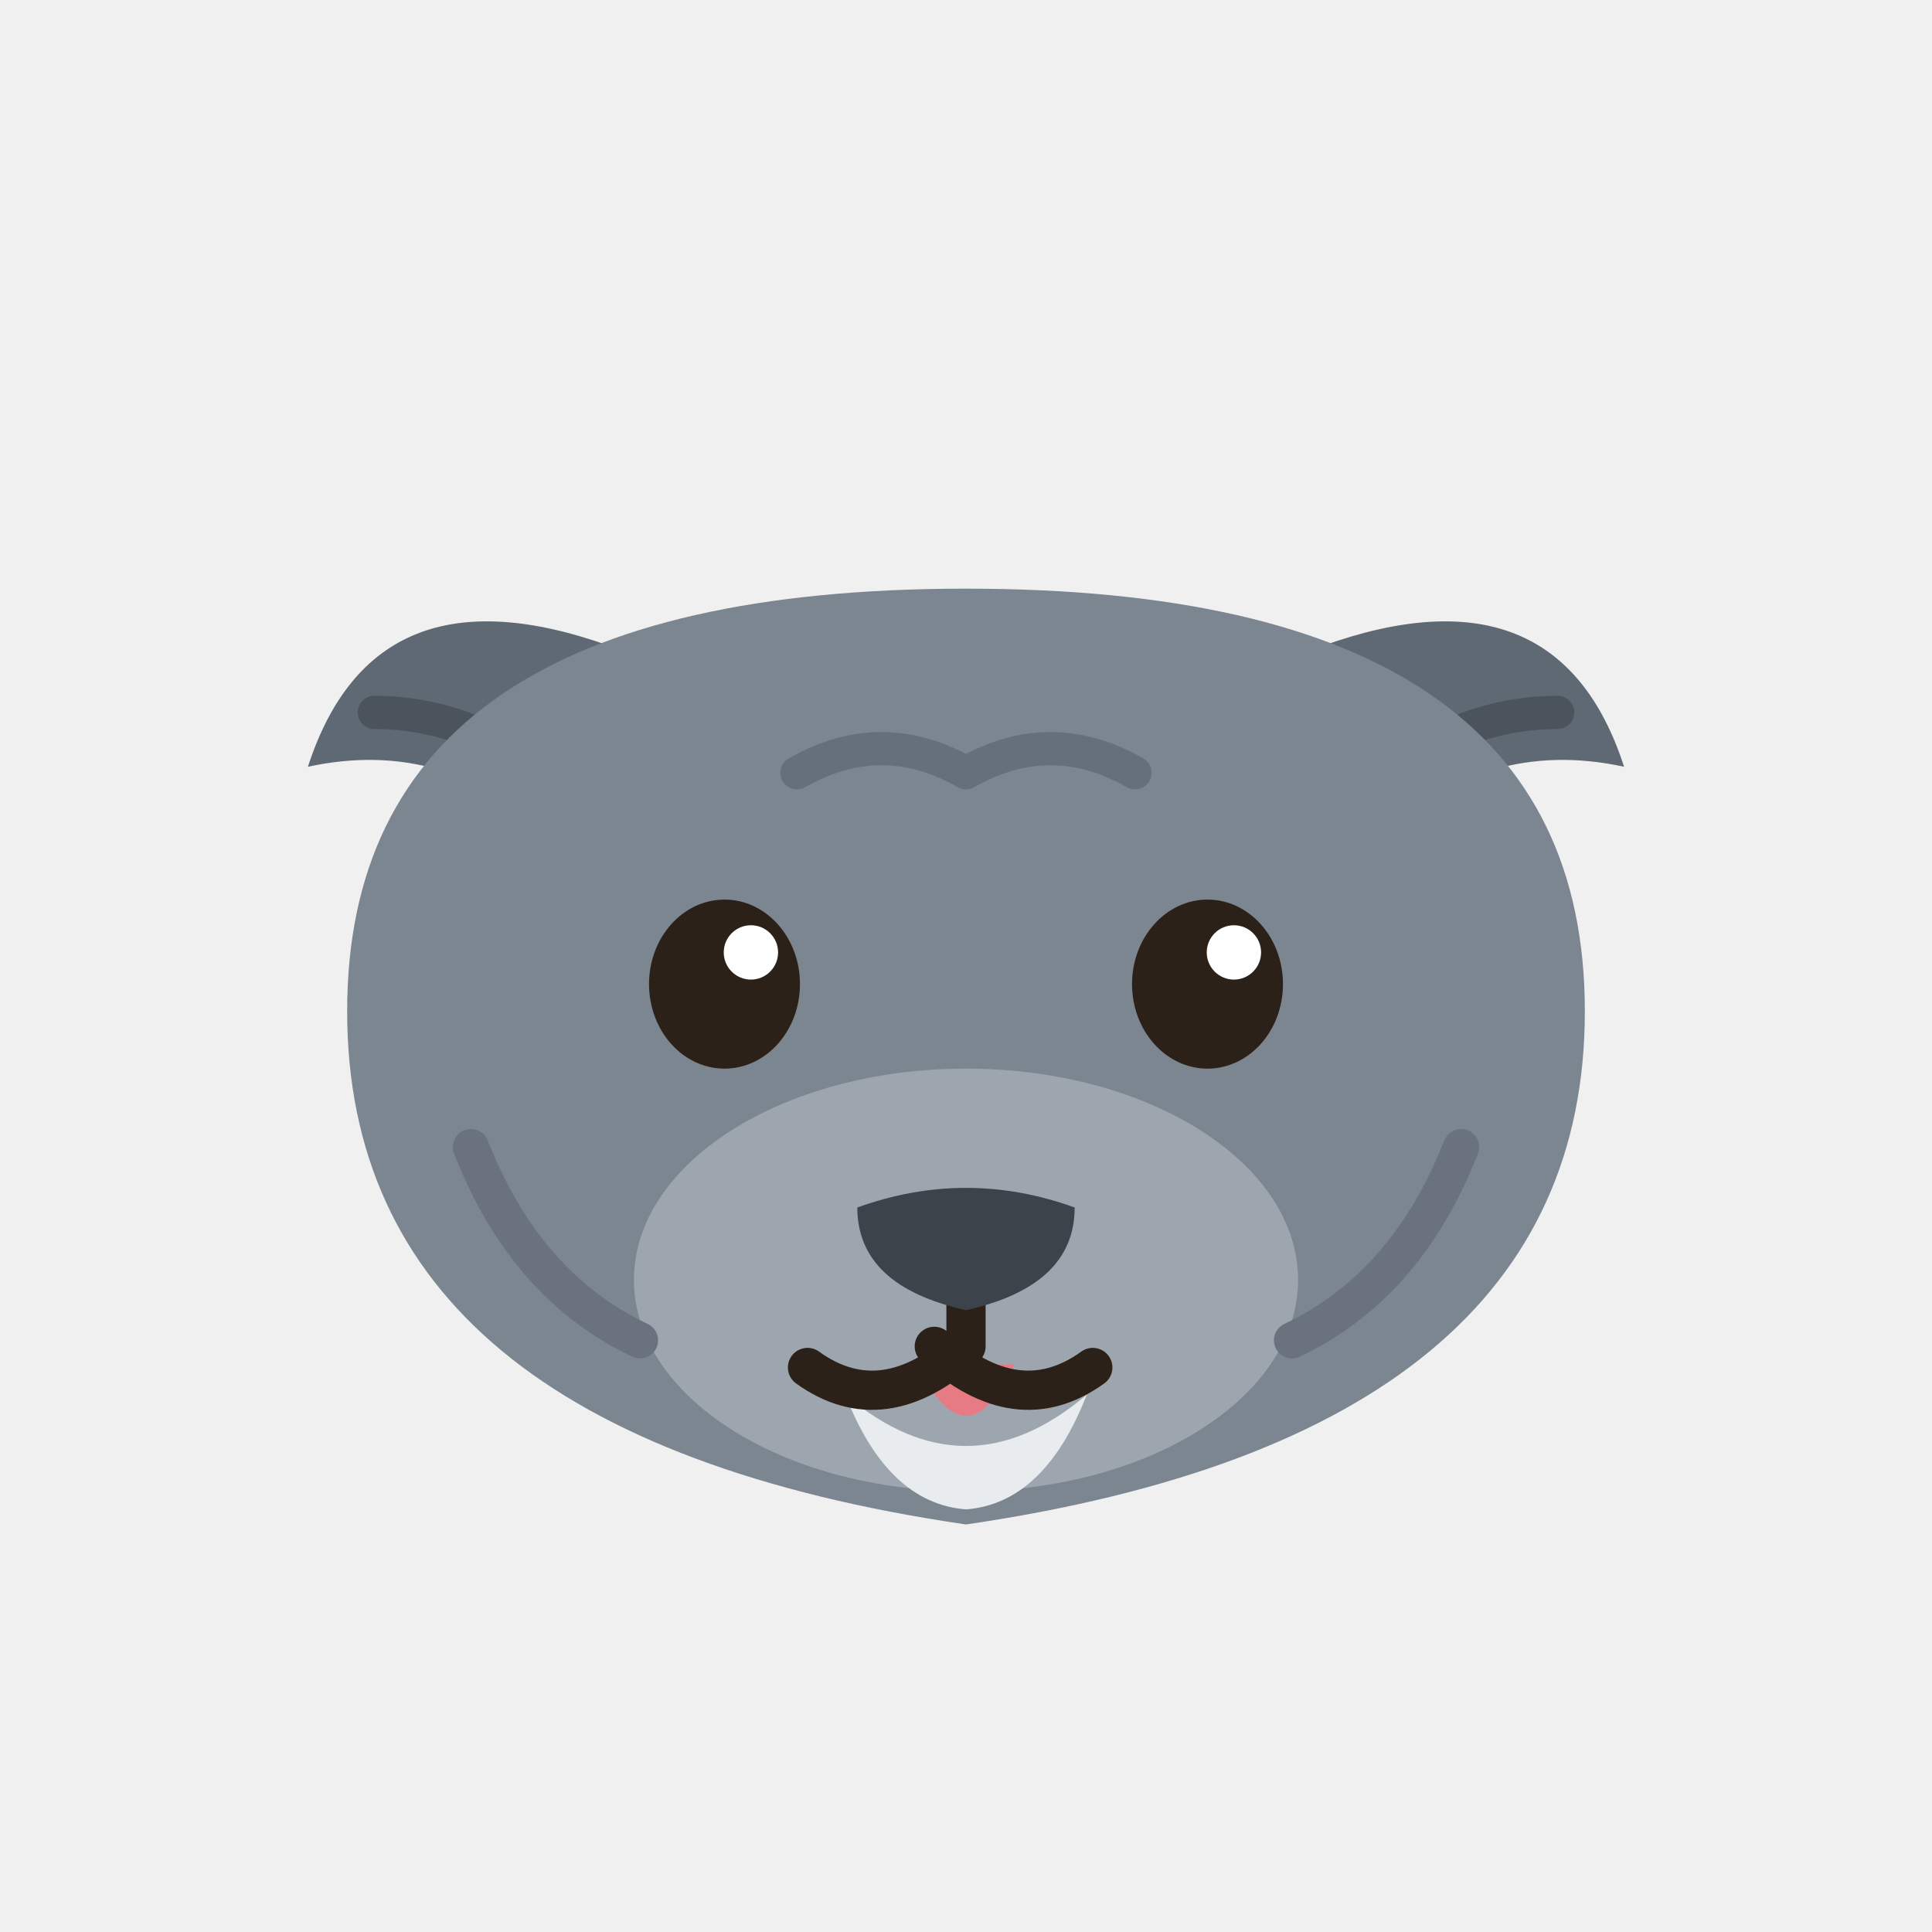
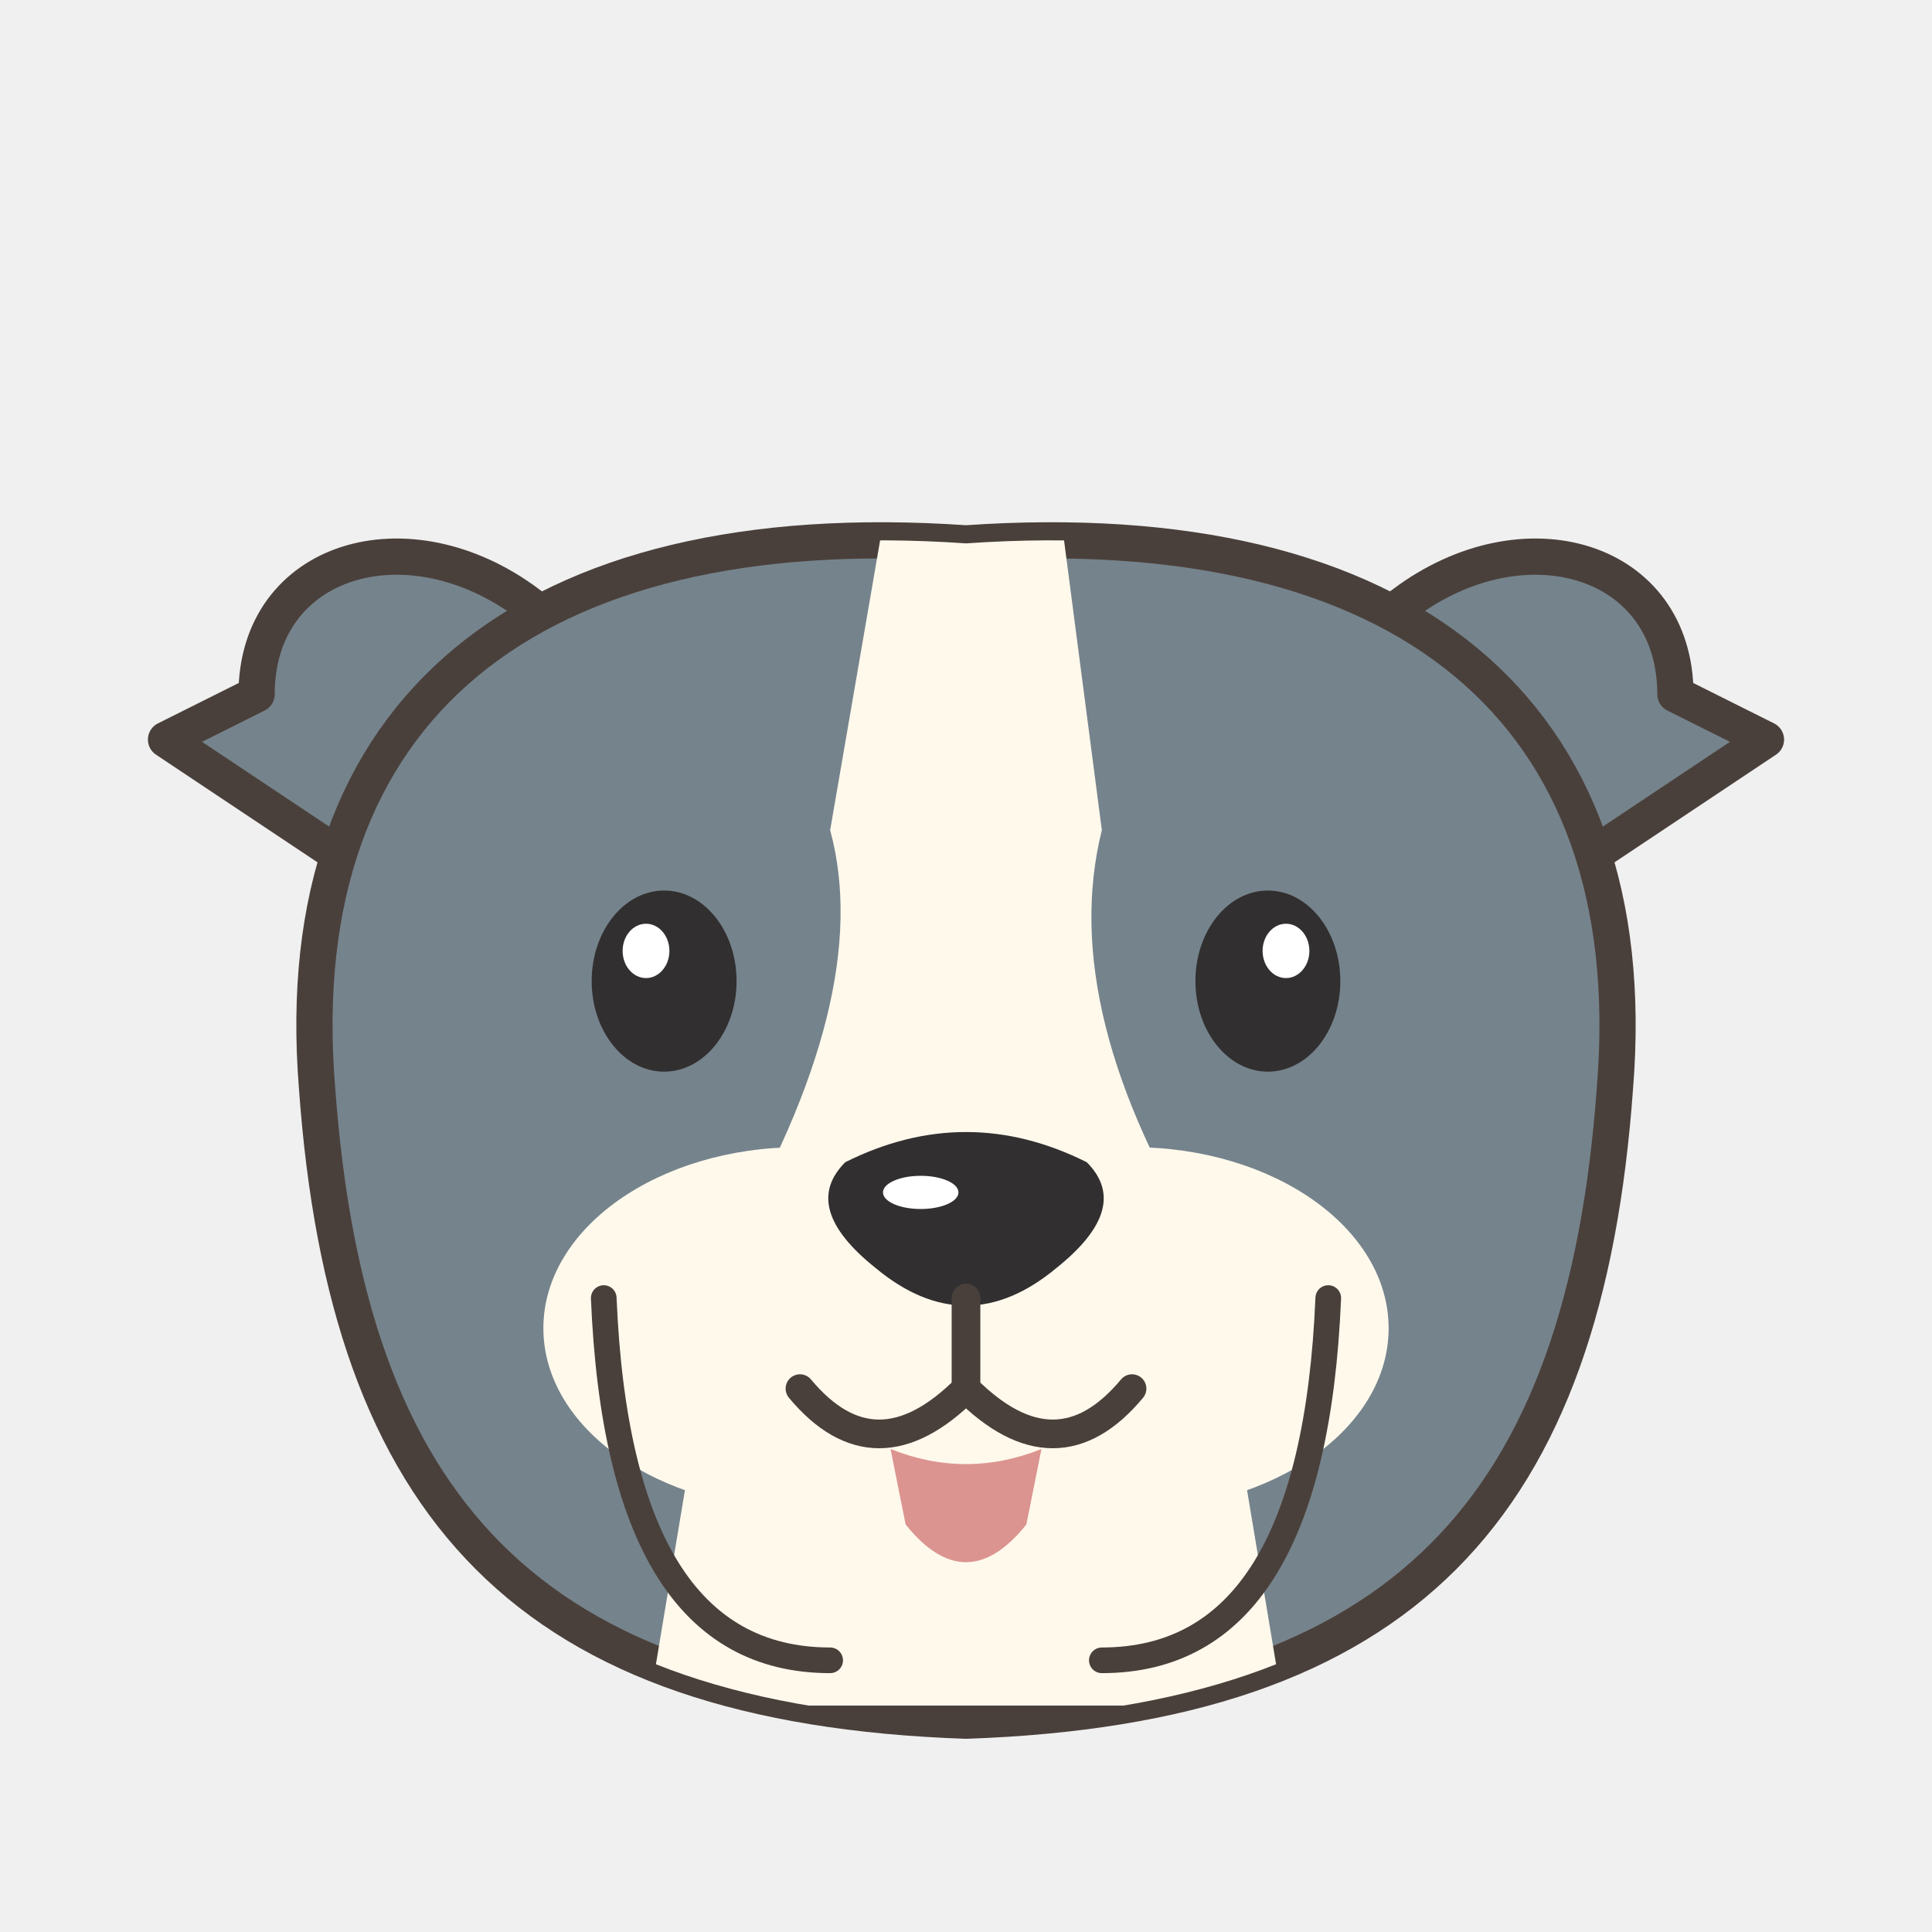
- <svg xmlns="http://www.w3.org/2000/svg" viewBox="0 0 64 64" role="img" aria-label="American Bully">
-   <path d="M20.2 21.4Q12.4 18.6 10.2 25.4Q14.8 24.4 18.4 27.8Z" fill="#5F6973" />
-   <g transform="translate(64 0) scale(-1 1)">
-     <path d="M20.2 21.4Q12.4 18.6 10.2 25.4Q14.8 24.4 18.4 27.8Z" fill="#5F6973" />
+ <svg xmlns="http://www.w3.org/2000/svg" width="128" height="128" viewBox="0 0 128 128" fill="none">
+   <path d="M35 40C27 34 17 37 17 46L11 49L26 59L43 46L35 40Z" fill="#75838C" stroke-width="2.4" stroke-linecap="round" stroke-linejoin="round" stroke="#4A403B" />
+   <path d="M93 40C101 34 111 37 111 46L117 49L102 59L85 46L93 40Z" fill="#75838C" stroke-width="2.4" stroke-linecap="round" stroke-linejoin="round" stroke="#4A403B" />
+   <path d="M64 36C93 34 109 47 107 72C105 100 93 113 64 114C35 113 23 100 21 72C19 47 35 34 64 36Z" fill="#75838C" stroke-width="2.4" stroke-linecap="round" stroke-linejoin="round" stroke="#4A403B" />
+   <mask id="mask0_11_1891" style="mask-type:luminance" maskUnits="userSpaceOnUse" x="20" y="35" width="88" height="79">
+     <path d="M64 36C93 34 109 47 107 72C105 100 93 113 64 114C35 113 23 100 21 72C19 47 35 34 64 36Z" fill="white" />
+   </mask>
+   <g mask="url(#mask0_11_1891)">
+     <path d="M60 26C64 21.333 67.333 23.333 70 32L73 55C71 63 73.333 72.333 80 83L85 113H43L48 83C54.667 71.667 57 62.333 55 55L60 26Z" fill="#FFF9EC" />
  </g>
-   <path d="M12.4 23.6Q15.4 23.6 18 25.6" fill="none" stroke="#4B545D" stroke-width="1.1" stroke-linecap="round" />
-   <g transform="translate(64 0) scale(-1 1)">
-     <path d="M12.4 23.6Q15.4 23.6 18 25.6" fill="none" stroke="#4B545D" stroke-width="1.1" stroke-linecap="round" />
-   </g>
-   <path d="M11.5 33.5Q11.5 19.5 32 19.5Q52.5 19.5 52.5 33.5Q52.5 47.5 32 50.5Q11.5 47.5 11.5 33.5Z" fill="#7C8691" />
-   <path d="M26.4 25.6q2.8 -1.6 5.6 0M32 25.6q2.8 -1.6 5.6 0" stroke="#66707A" stroke-width="1.1" stroke-linecap="round" fill="none" />
-   <ellipse cx="32" cy="42.4" rx="11" ry="7" fill="#9DA6AF" />
-   <path d="M28 46.2Q32 49.6 36 46.2Q34.6 49.8 32 50Q29.4 49.8 28 46.2Z" fill="#E9ECEF" />
-   <path d="M15.6 38q1.8 4.6 5.6 6.4M48.4 38q-1.8 4.6 -5.6 6.4" stroke="#6A737D" stroke-width="1.2" stroke-linecap="round" fill="none" />
-   <ellipse cx="24" cy="32.6" rx="2.5" ry="2.8" fill="#2B2118" />
-   <circle cx="24.875" cy="31.55" r="0.9" fill="#fff" />
-   <ellipse cx="40" cy="32.6" rx="2.5" ry="2.8" fill="#2B2118" />
-   <circle cx="40.875" cy="31.55" r="0.9" fill="#fff" />
-   <path d="M30.4 45.2q1.6 3.4 3.2 0z" fill="#E77B83" />
-   <path d="M32 43.2v1.4m0 0q-2.75 2.5 -5.25 .7m4.2 -.7q2.75 2.5 5.25 .7" stroke="#2B2118" stroke-width="1.3" stroke-linecap="round" fill="none" />
-   <path d="M28.4 40q3.6 -1.3 7.2 0q0 2.6 -3.6 3.4q-3.6 -.8 -3.6 -3.4z" fill="#3D434A" />
+   <path d="M44 71C46.651 71 48.8 68.314 48.8 65C48.8 61.686 46.651 59 44 59C41.349 59 39.2 61.686 39.2 65C39.2 68.314 41.349 71 44 71Z" fill="#322F30" />
+   <path d="M84 71C86.651 71 88.8 68.314 88.8 65C88.8 61.686 86.651 59 84 59C81.349 59 79.2 61.686 79.2 65C79.2 68.314 81.349 71 84 71Z" fill="#322F30" />
+   <path d="M42.8 64.8C43.656 64.8 44.35 63.994 44.35 63C44.35 62.006 43.656 61.2 42.8 61.2C41.944 61.2 41.25 62.006 41.25 63C41.25 63.994 41.944 64.8 42.8 64.8Z" fill="white" />
+   <path d="M85.2 64.8C84.344 64.8 83.65 63.994 83.65 63C83.65 62.006 84.344 61.2 85.2 61.2C86.056 61.2 86.75 62.006 86.75 63C86.75 63.994 86.056 64.8 85.2 64.8Z" fill="white" />
+   <path d="M53 100C62.389 100 70 94.627 70 88C70 81.373 62.389 76 53 76C43.611 76 36 81.373 36 88C36 94.627 43.611 100 53 100Z" fill="#FFF9EC" />
+   <path d="M75 100C84.389 100 92 94.627 92 88C92 81.373 84.389 76 75 76C65.611 76 58 81.373 58 88C58 94.627 65.611 100 75 100Z" fill="#FFF9EC" />
+   <path d="M40 86C40.667 102 45.667 110 55 110" stroke-width="1.7" stroke-linecap="round" stroke-linejoin="round" stroke="#4A403B" />
+   <path d="M88 86C87.333 102 82.333 110 73 110" stroke-width="1.7" stroke-linecap="round" stroke-linejoin="round" stroke="#4A403B" />
+   <path d="M56 77C61.333 74.333 66.667 74.333 72 77C74 79 73.333 81.333 70 84C66 87.333 62 87.333 58 84C54.667 81.333 54 79 56 77Z" fill="#322F30" />
+   <path d="M61 80.1C62.381 80.1 63.5 79.608 63.5 79C63.5 78.392 62.381 77.9 61 77.9C59.619 77.9 58.5 78.392 58.5 79C58.5 79.608 59.619 80.1 61 80.1Z" fill="white" />
+   <path d="M64 86V92M64 92C60 96 56.333 96 53 92M64 92C68 96 71.667 96 75 92" stroke-width="1.9" stroke-linecap="round" stroke-linejoin="round" stroke="#4A403B" />
+   <path d="M59 96C62.333 97.333 65.667 97.333 69 96L68 101C65.333 104.333 62.667 104.333 60 101L59 96Z" fill="#DC9490" />
</svg>
